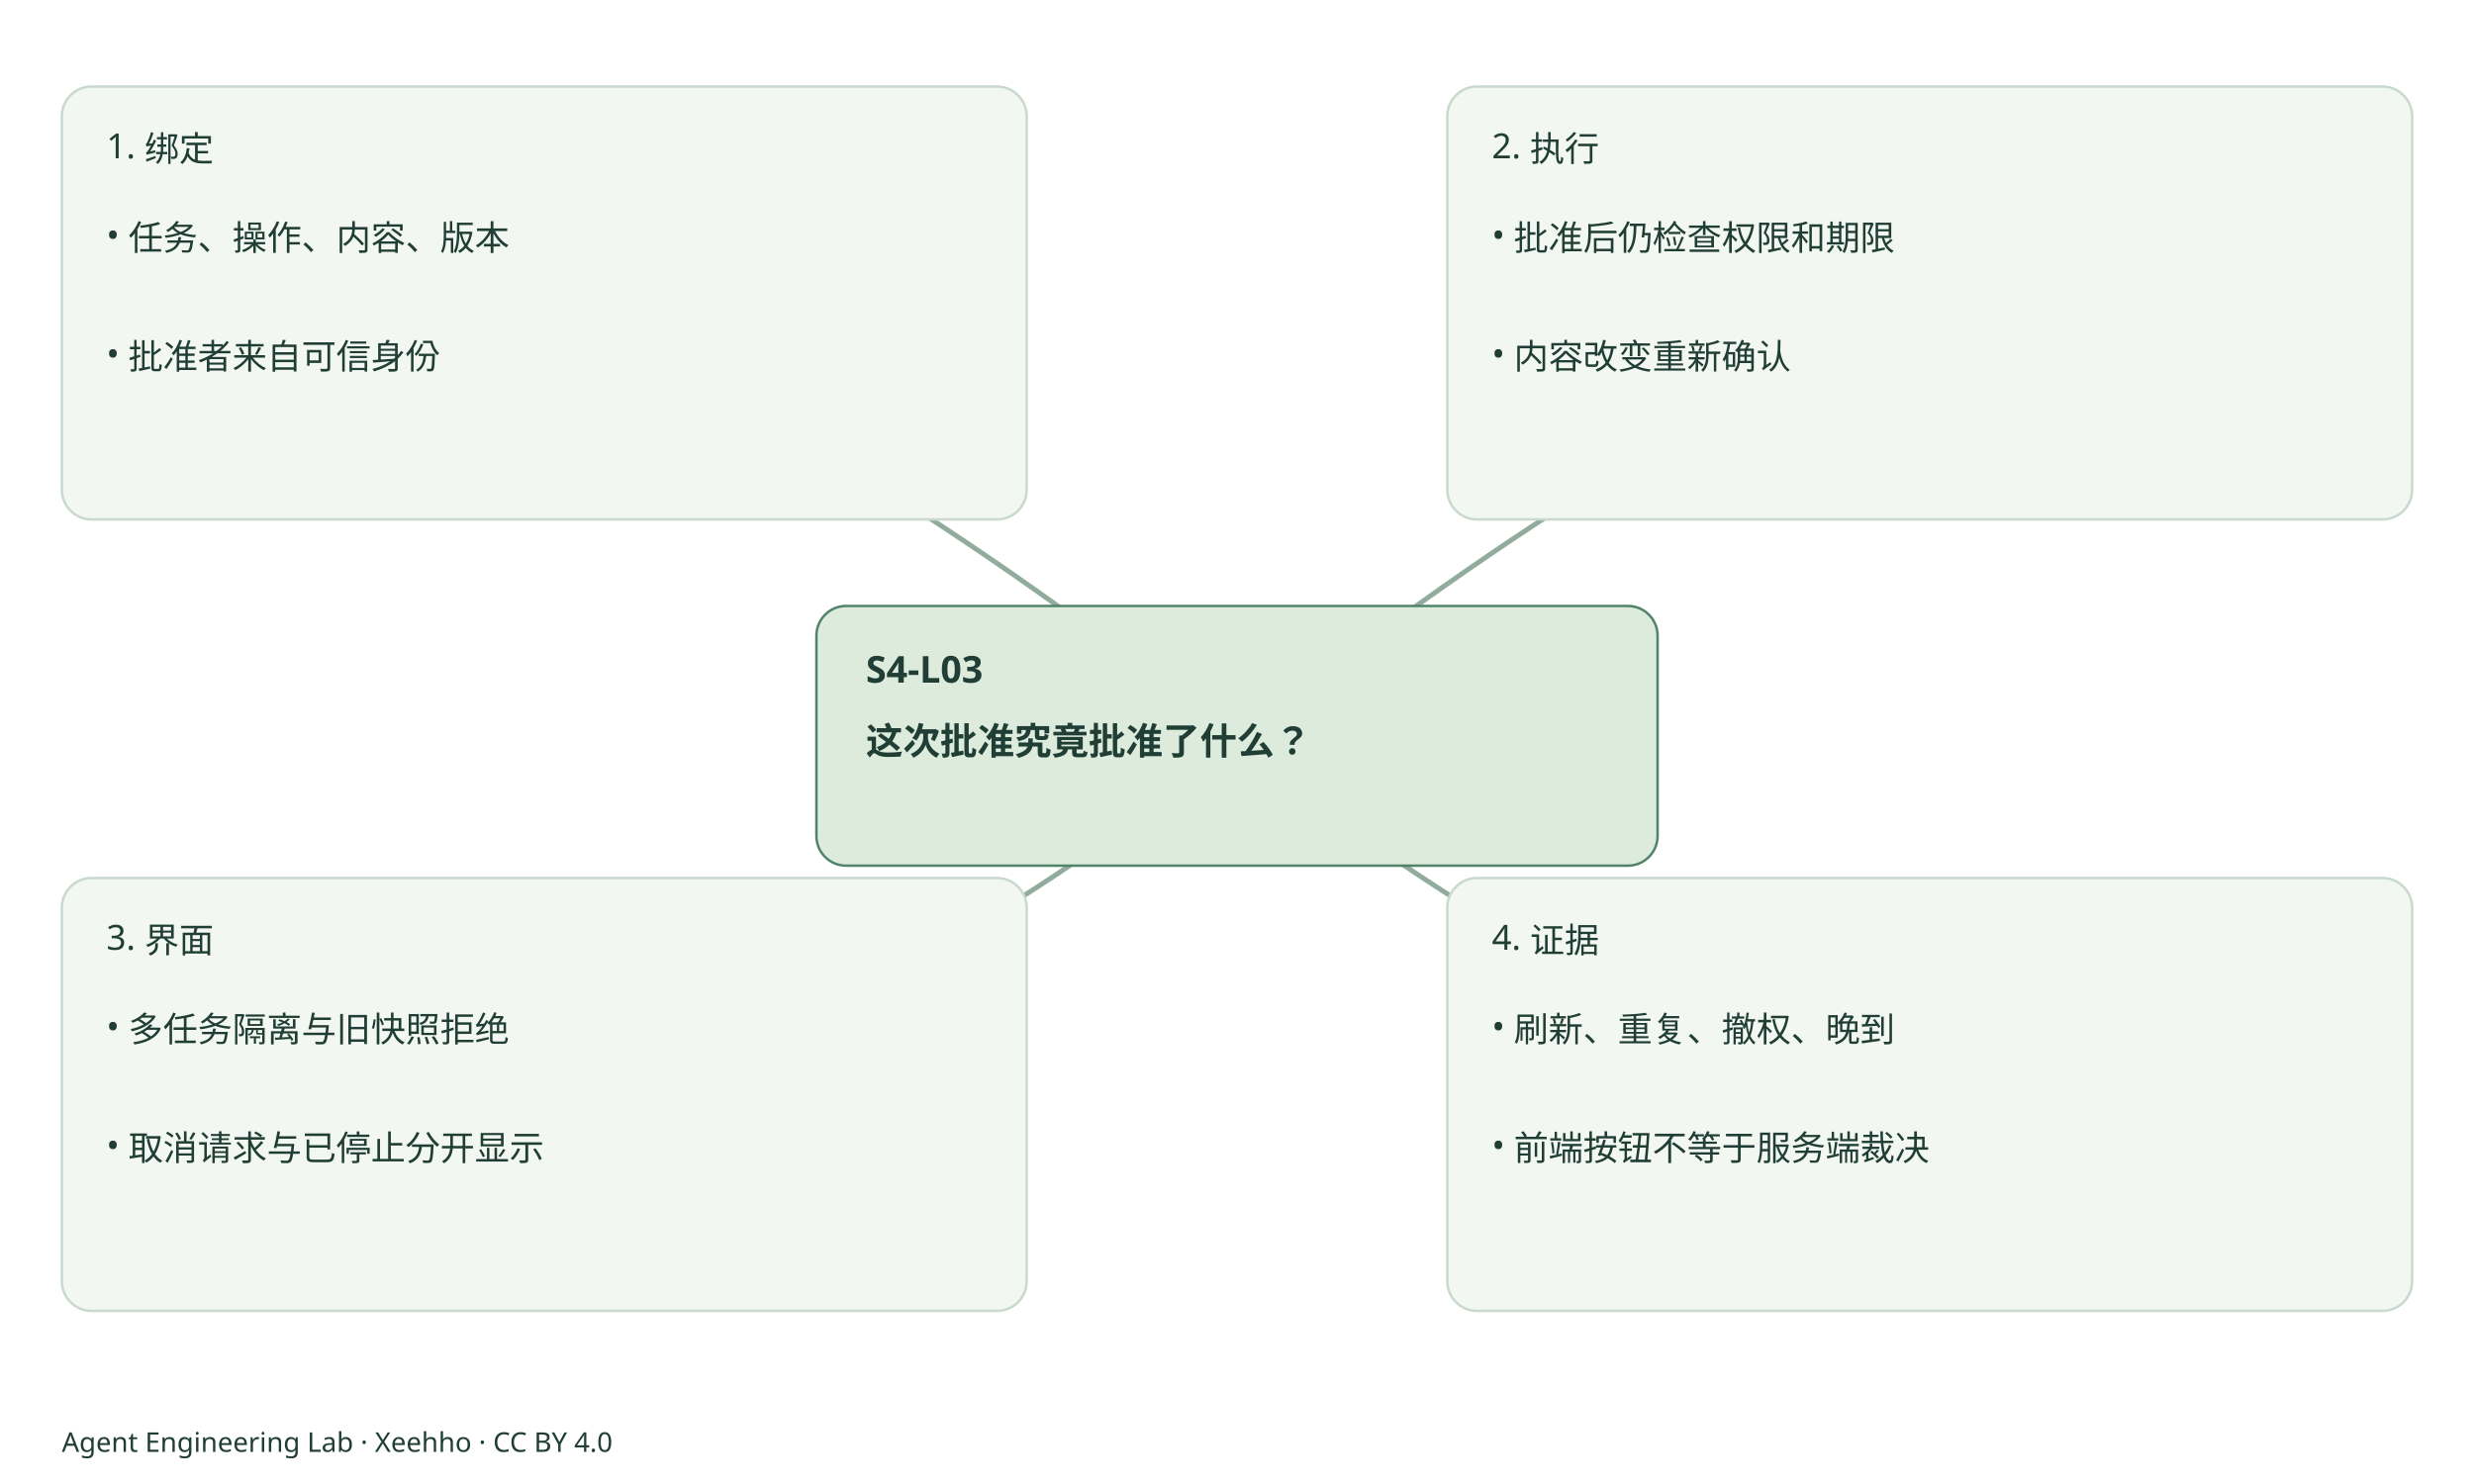
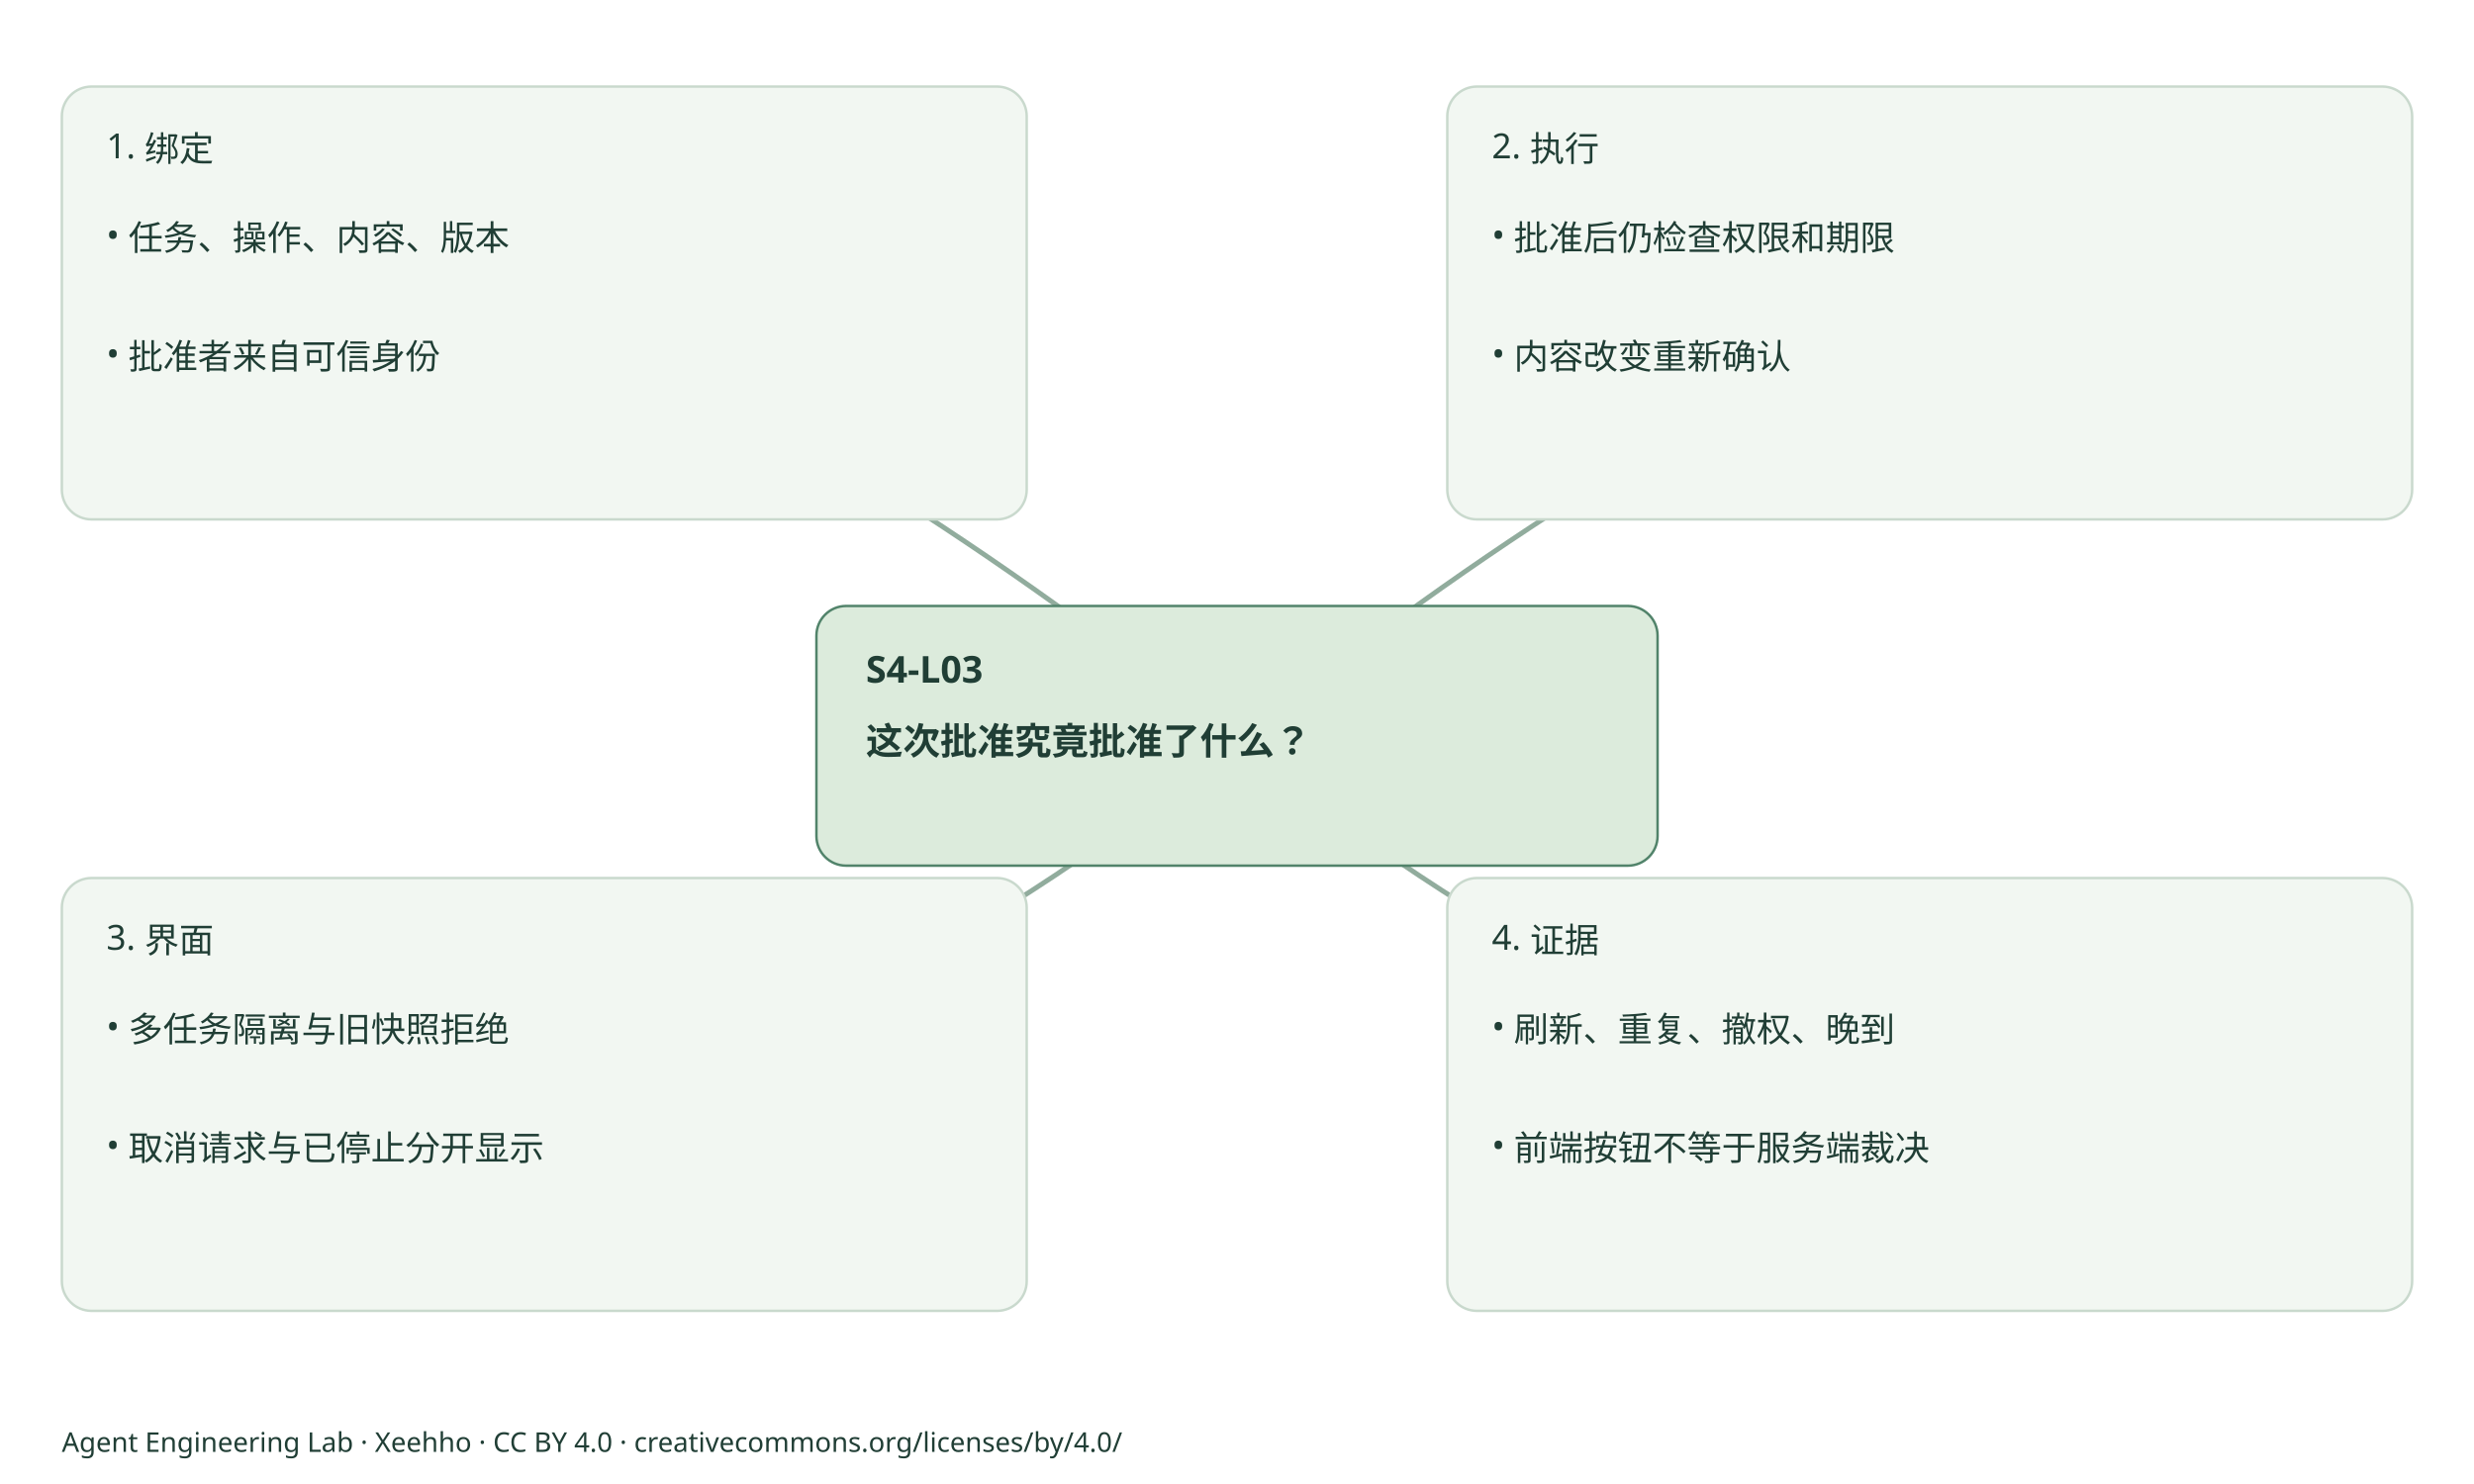
<svg xmlns="http://www.w3.org/2000/svg" viewBox="0 0 1000 600" role="img" aria-labelledby="diagram-title diagram-description">
  <style>text{font:15px system-ui,sans-serif;fill:#203e35}.root text{font-weight:700}.branch text{font-size:14px}path{fill:none;stroke:#91ac9d;stroke-width:2}rect{fill:#f2f7f2;stroke:#c9d9cd;rx:12}.root rect{fill:#dcebdc;stroke:#51836a}.active rect{fill:#d6eecb;stroke:#1e6549;stroke-width:3}</style>
  <rect width="100%" height="100%" fill="#fff" style="fill:#fff;stroke:none;rx:0" />
  <path d="M500 300 Q350 180 220 125" />
  <path d="M500 300 Q650 180 780 125" />
  <path d="M500 300 Q350 420 220 445" />
  <path d="M500 300 Q650 420 780 445" />
  <g class="root">
    <rect x="330" y="245" width="340" height="105" />
    <text x="350" y="276">
      <tspan x="350" dy="0">S4-L03</tspan>
    </text>
    <text x="350" y="305">
      <tspan x="350" dy="0">这次批准究竟批准了什么？</tspan>
    </text>
  </g>
  <g class="branch">
    <rect x="25" y="35" width="390" height="175" />
    <text x="43" y="64">
      <tspan x="43" dy="0">1. 绑定</tspan>
    </text>
    <text x="43" y="100">
      <tspan x="43" dy="0">• 任务、操作、内容、版本</tspan>
    </text>
    <text x="43" y="148">
      <tspan x="43" dy="0">• 批准者来自可信身份</tspan>
    </text>
  </g>
  <g class="branch">
    <rect x="585" y="35" width="390" height="175" />
    <text x="603" y="64">
      <tspan x="603" dy="0">2. 执行</tspan>
    </text>
    <text x="603" y="100">
      <tspan x="603" dy="0">• 批准后仍检查权限和期限</tspan>
    </text>
    <text x="603" y="148">
      <tspan x="603" dy="0">• 内容改变重新确认</tspan>
    </text>
  </g>
  <g class="branch">
    <rect x="25" y="355" width="390" height="175" />
    <text x="43" y="384">
      <tspan x="43" dy="0">3. 界面</tspan>
    </text>
    <text x="43" y="420">
      <tspan x="43" dy="0">• 多任务隔离与旧快照拒绝</tspan>
    </text>
    <text x="43" y="468">
      <tspan x="43" dy="0">• 取消请求与已停止分开显示</tspan>
    </text>
  </g>
  <g class="branch">
    <rect x="585" y="355" width="390" height="175" />
    <text x="603" y="384">
      <tspan x="603" dy="0">4. 证据</tspan>
    </text>
    <text x="603" y="420">
      <tspan x="603" dy="0">• 刷新、重复、撤权、晚到</tspan>
    </text>
    <text x="603" y="468">
      <tspan x="603" dy="0">• 前端按钮不等于服务端裁决</tspan>
    </text>
  </g>
-   <text x="25" y="587" style="font-size:11px">Agent Engineering Lab · Xeehho · CC BY 4.0</text>
+   <text x="25" y="587" style="font-size:11px">Agent Engineering Lab · Xeehho · CC BY 4.0 · creativecommons.org/licenses/by/4.0/</text>
</svg>
